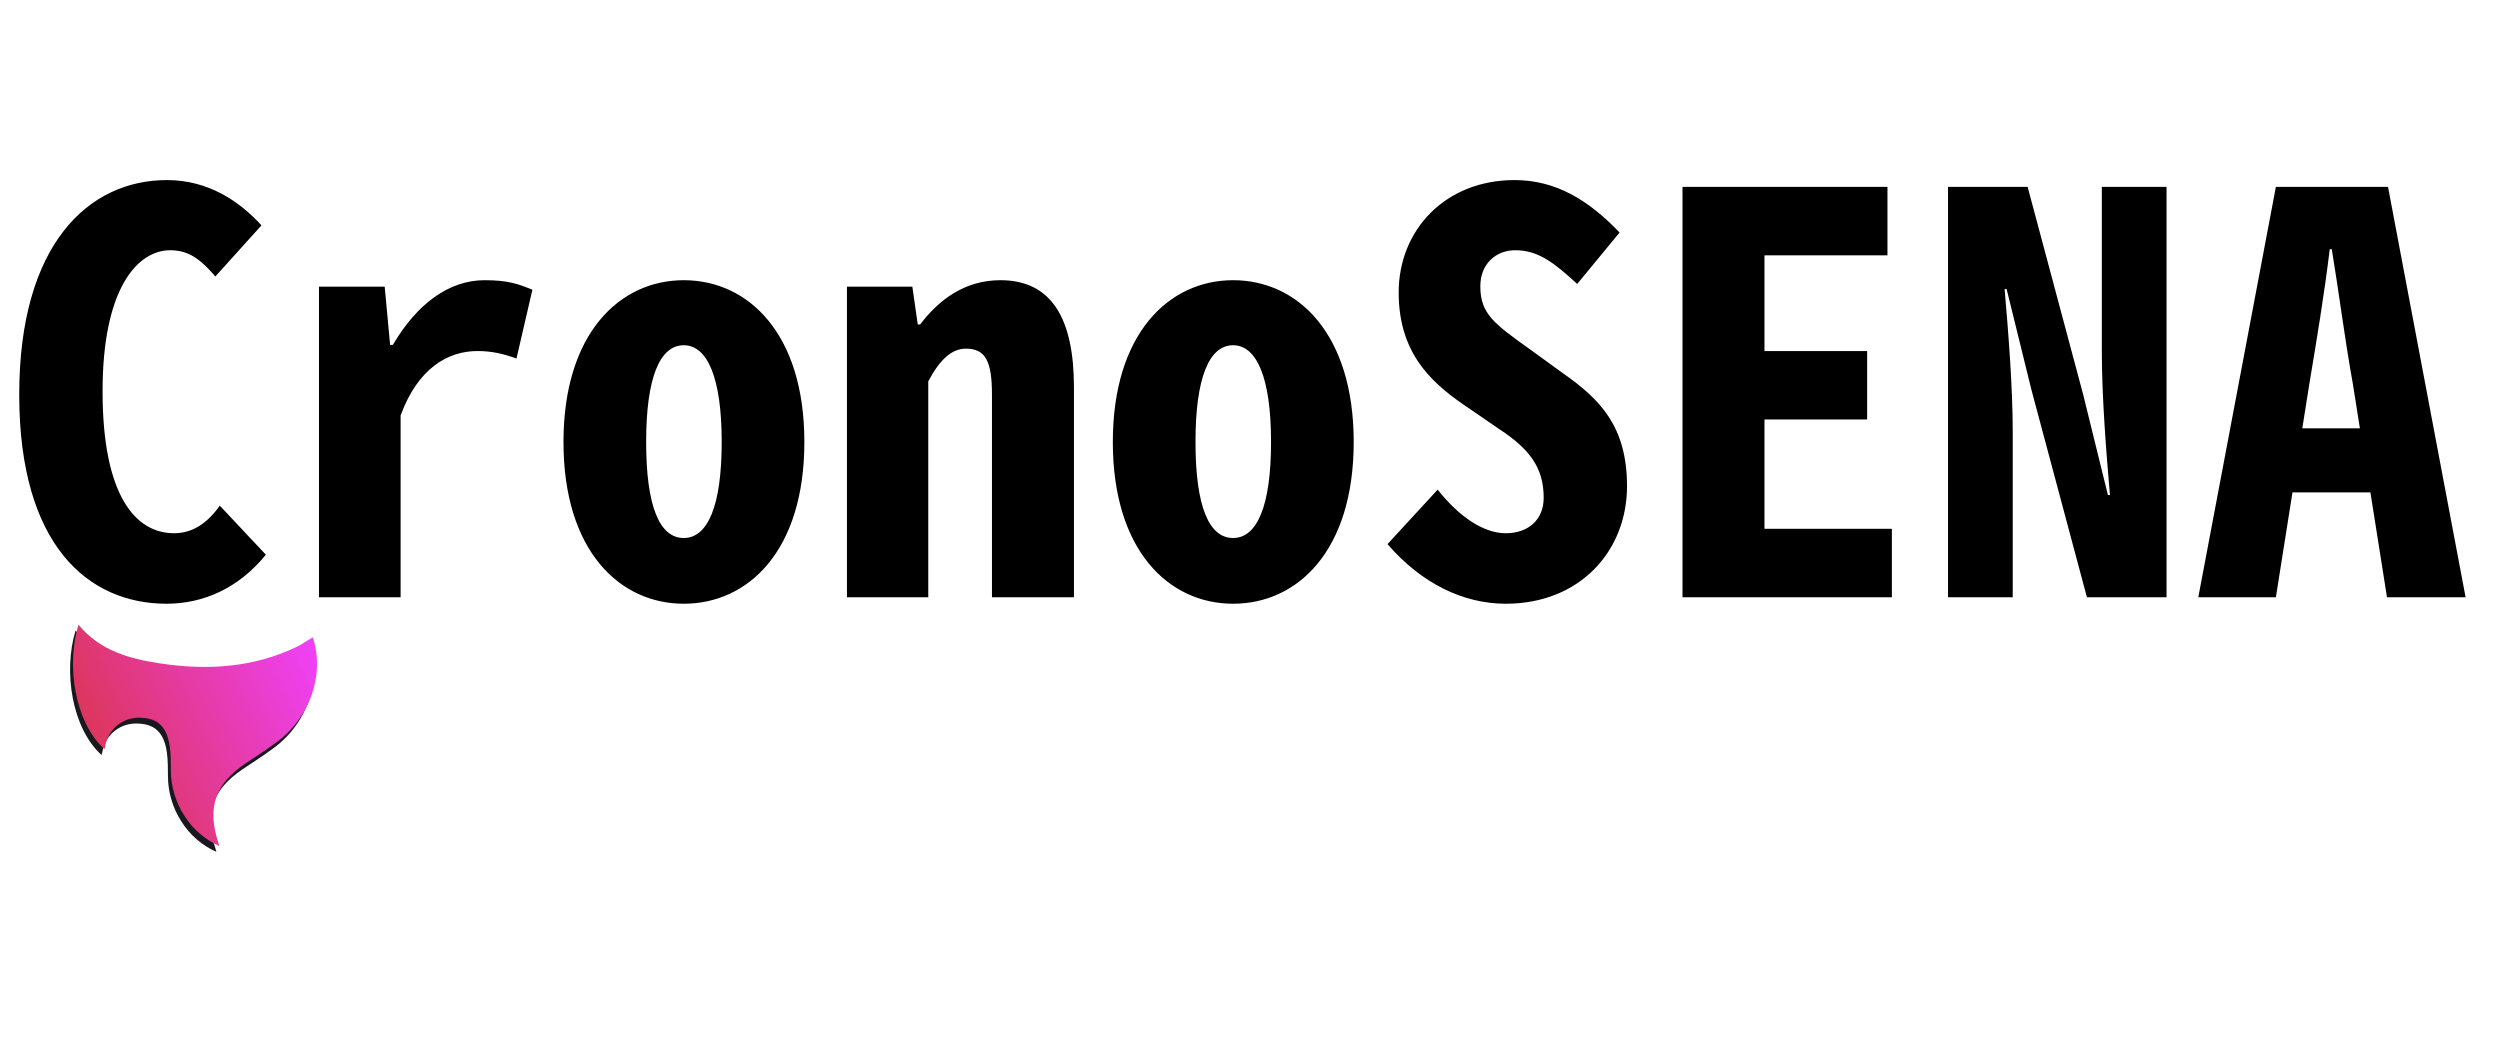
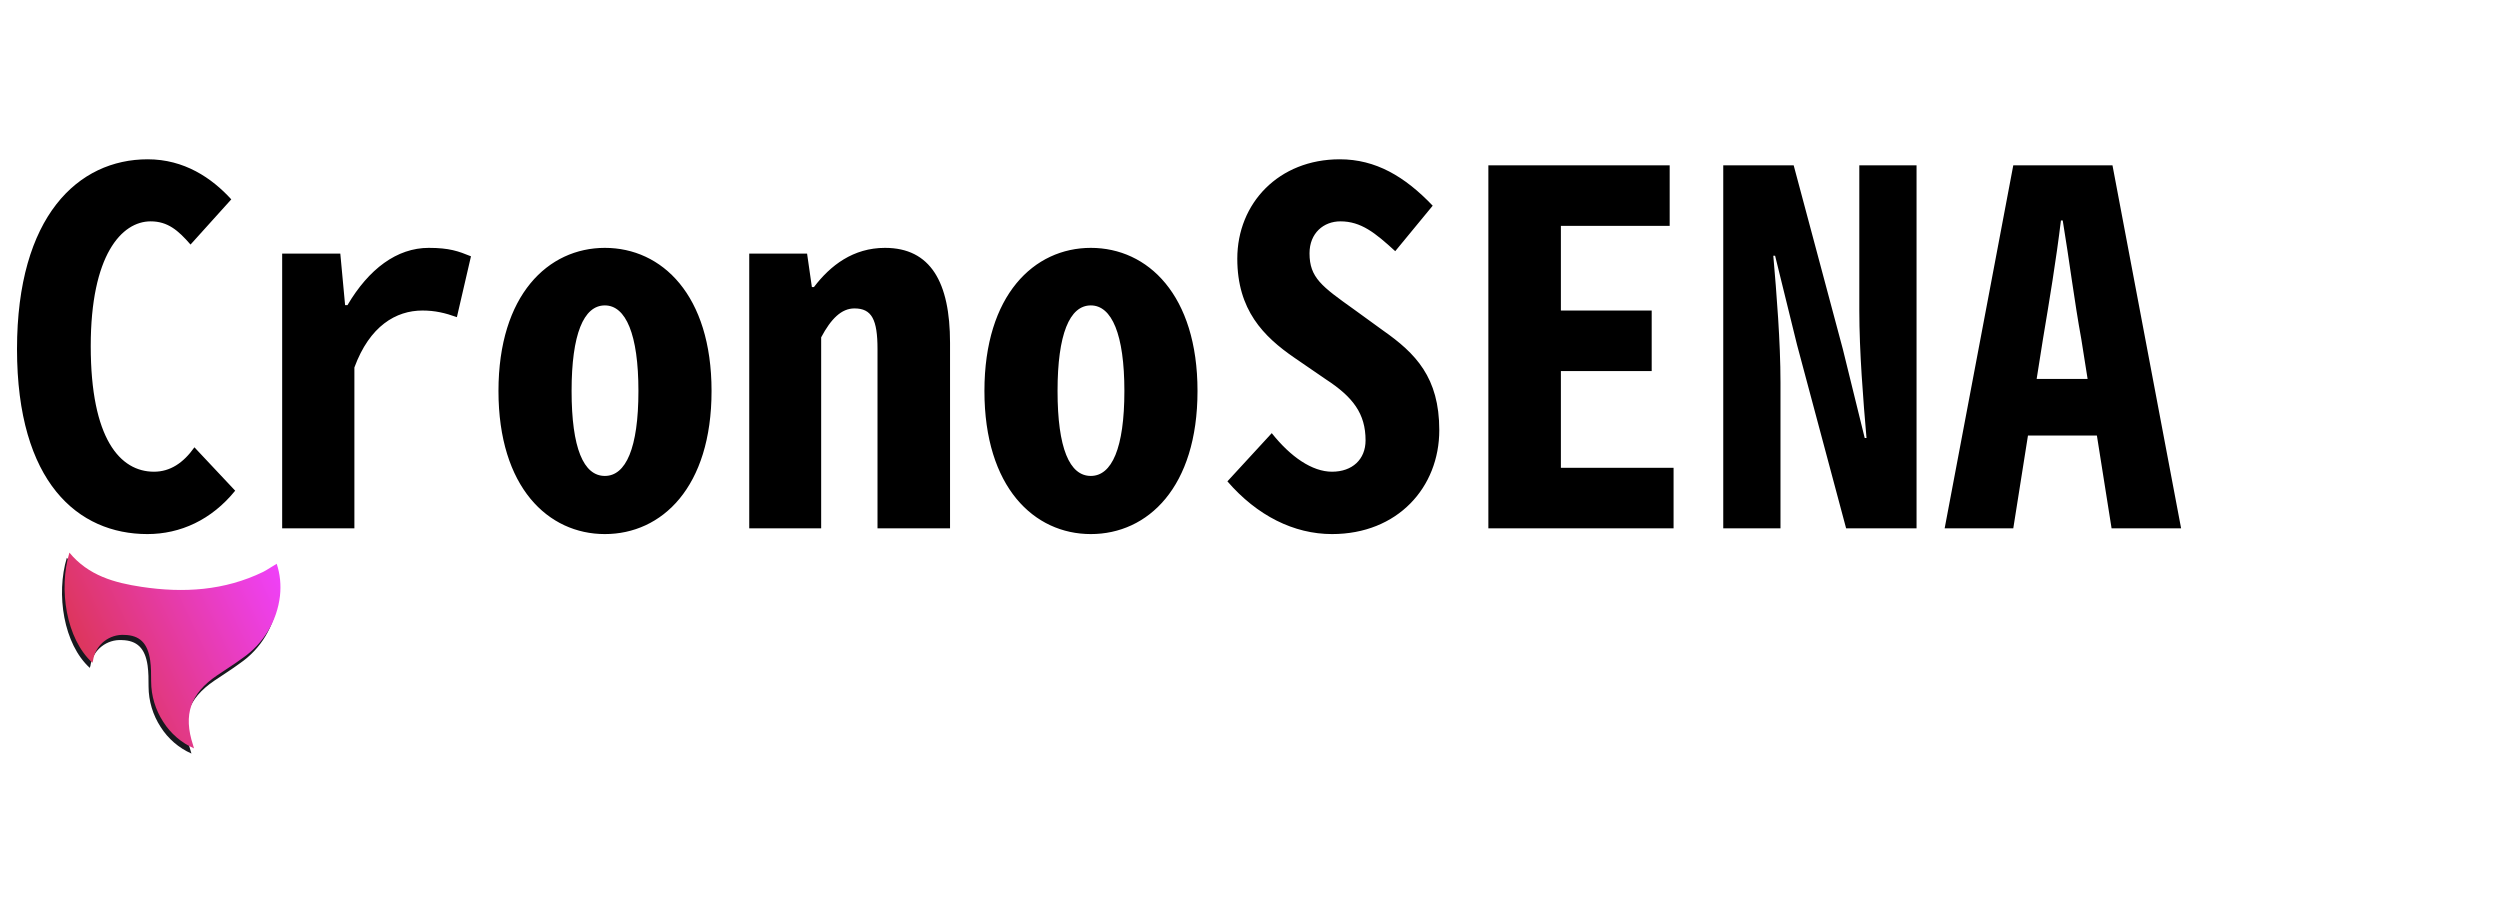
- <svg xmlns="http://www.w3.org/2000/svg" fill="none" width="115" height="48" version="1.1" id="svg4">
+ <svg xmlns="http://www.w3.org/2000/svg" fill="none" width="130" height="48" version="1.1" id="svg4">
  <path fill="#17191e" d="m 4.675,34.735 c -1.37,-1.24 -1.77,-3.84 -1.2,-5.73 0.99,1.2 2.35,1.57 3.75,1.78 2.18,0.33 4.31,0.2 6.33,-0.78 0.23,-0.12 0.44,-0.27 0.7,-0.42 0.18,0.55 0.23,1.1 0.17,1.67 a 4.56,4.56 0 0 1 -1.94,3.23 c -0.43,0.32 -0.9,0.61 -1.34,0.91 -1.38,0.94 -1.76,2.03 -1.24,3.62 l 0.05,0.17 a 3.63,3.63 0 0 1 -1.6,-1.38 3.87,3.87 0 0 1 -0.63,-2.1 c 0,-0.37 0,-0.74 -0.05,-1.1 -0.13,-0.9 -0.55,-1.3 -1.33,-1.32 a 1.56,1.56 0 0 0 -1.63,1.26 c 0,0.06 -0.03,0.12 -0.05,0.2 z" id="path1" />
  <path fill="url(#a)" d="m 4.809,34.466 c -1.37,-1.24 -1.77,-3.84 -1.2,-5.73 0.99,1.2 2.35,1.57 3.75,1.78 2.18,0.33 4.31,0.2 6.33,-0.78 0.23,-0.12 0.44,-0.27 0.7,-0.42 0.18,0.55 0.23,1.1 0.17,1.67 a 4.56,4.56 0 0 1 -1.94,3.23 c -0.43,0.32 -0.9,0.61 -1.34,0.91 -1.38,0.94 -1.76,2.03 -1.24,3.62 l 0.05,0.17 a 3.63,3.63 0 0 1 -1.6,-1.38 3.87,3.87 0 0 1 -0.63,-2.1 c 0,-0.37 0,-0.74 -0.05,-1.1 -0.13,-0.9 -0.55,-1.3 -1.33,-1.32 a 1.56,1.56 0 0 0 -1.63,1.26 c 0,0.06 -0.03,0.12 -0.05,0.2 z" id="path2" style="fill:url(#a)" />
  <defs id="defs4">
    <linearGradient id="a" x1="6.33" x2="19.43" y1="40.8" y2="34.6" gradientUnits="userSpaceOnUse" gradientTransform="translate(-2.960796,-1.884143)">
      <stop stop-color="#D83333" id="stop3" />
      <stop offset="1" stop-color="#F041FF" id="stop4" />
    </linearGradient>
  </defs>
  <text xml:space="preserve" style="font-style:italic;font-size:25.337px;font-family:sans-serif;-inkscape-font-specification:'sans-serif Italic';text-align:start;writing-mode:lr-tb;direction:ltr;text-anchor:start;fill:#000000;stroke-width:1.796;stroke-linejoin:bevel;paint-order:markers stroke fill" x="-0.13" y="27.402" id="text4" transform="scale(0.9973861,1.002621)">
    <tspan id="tspan4" x="-0.13" y="27.402" style="font-style:normal;font-variant:normal;font-weight:bold;font-stretch:normal;font-family:'Noto Sans Mono CJK HK';-inkscape-font-specification:'Noto Sans Mono CJK HK Bold';stroke-width:1.796">CronoSENA</tspan>
  </text>
</svg>
